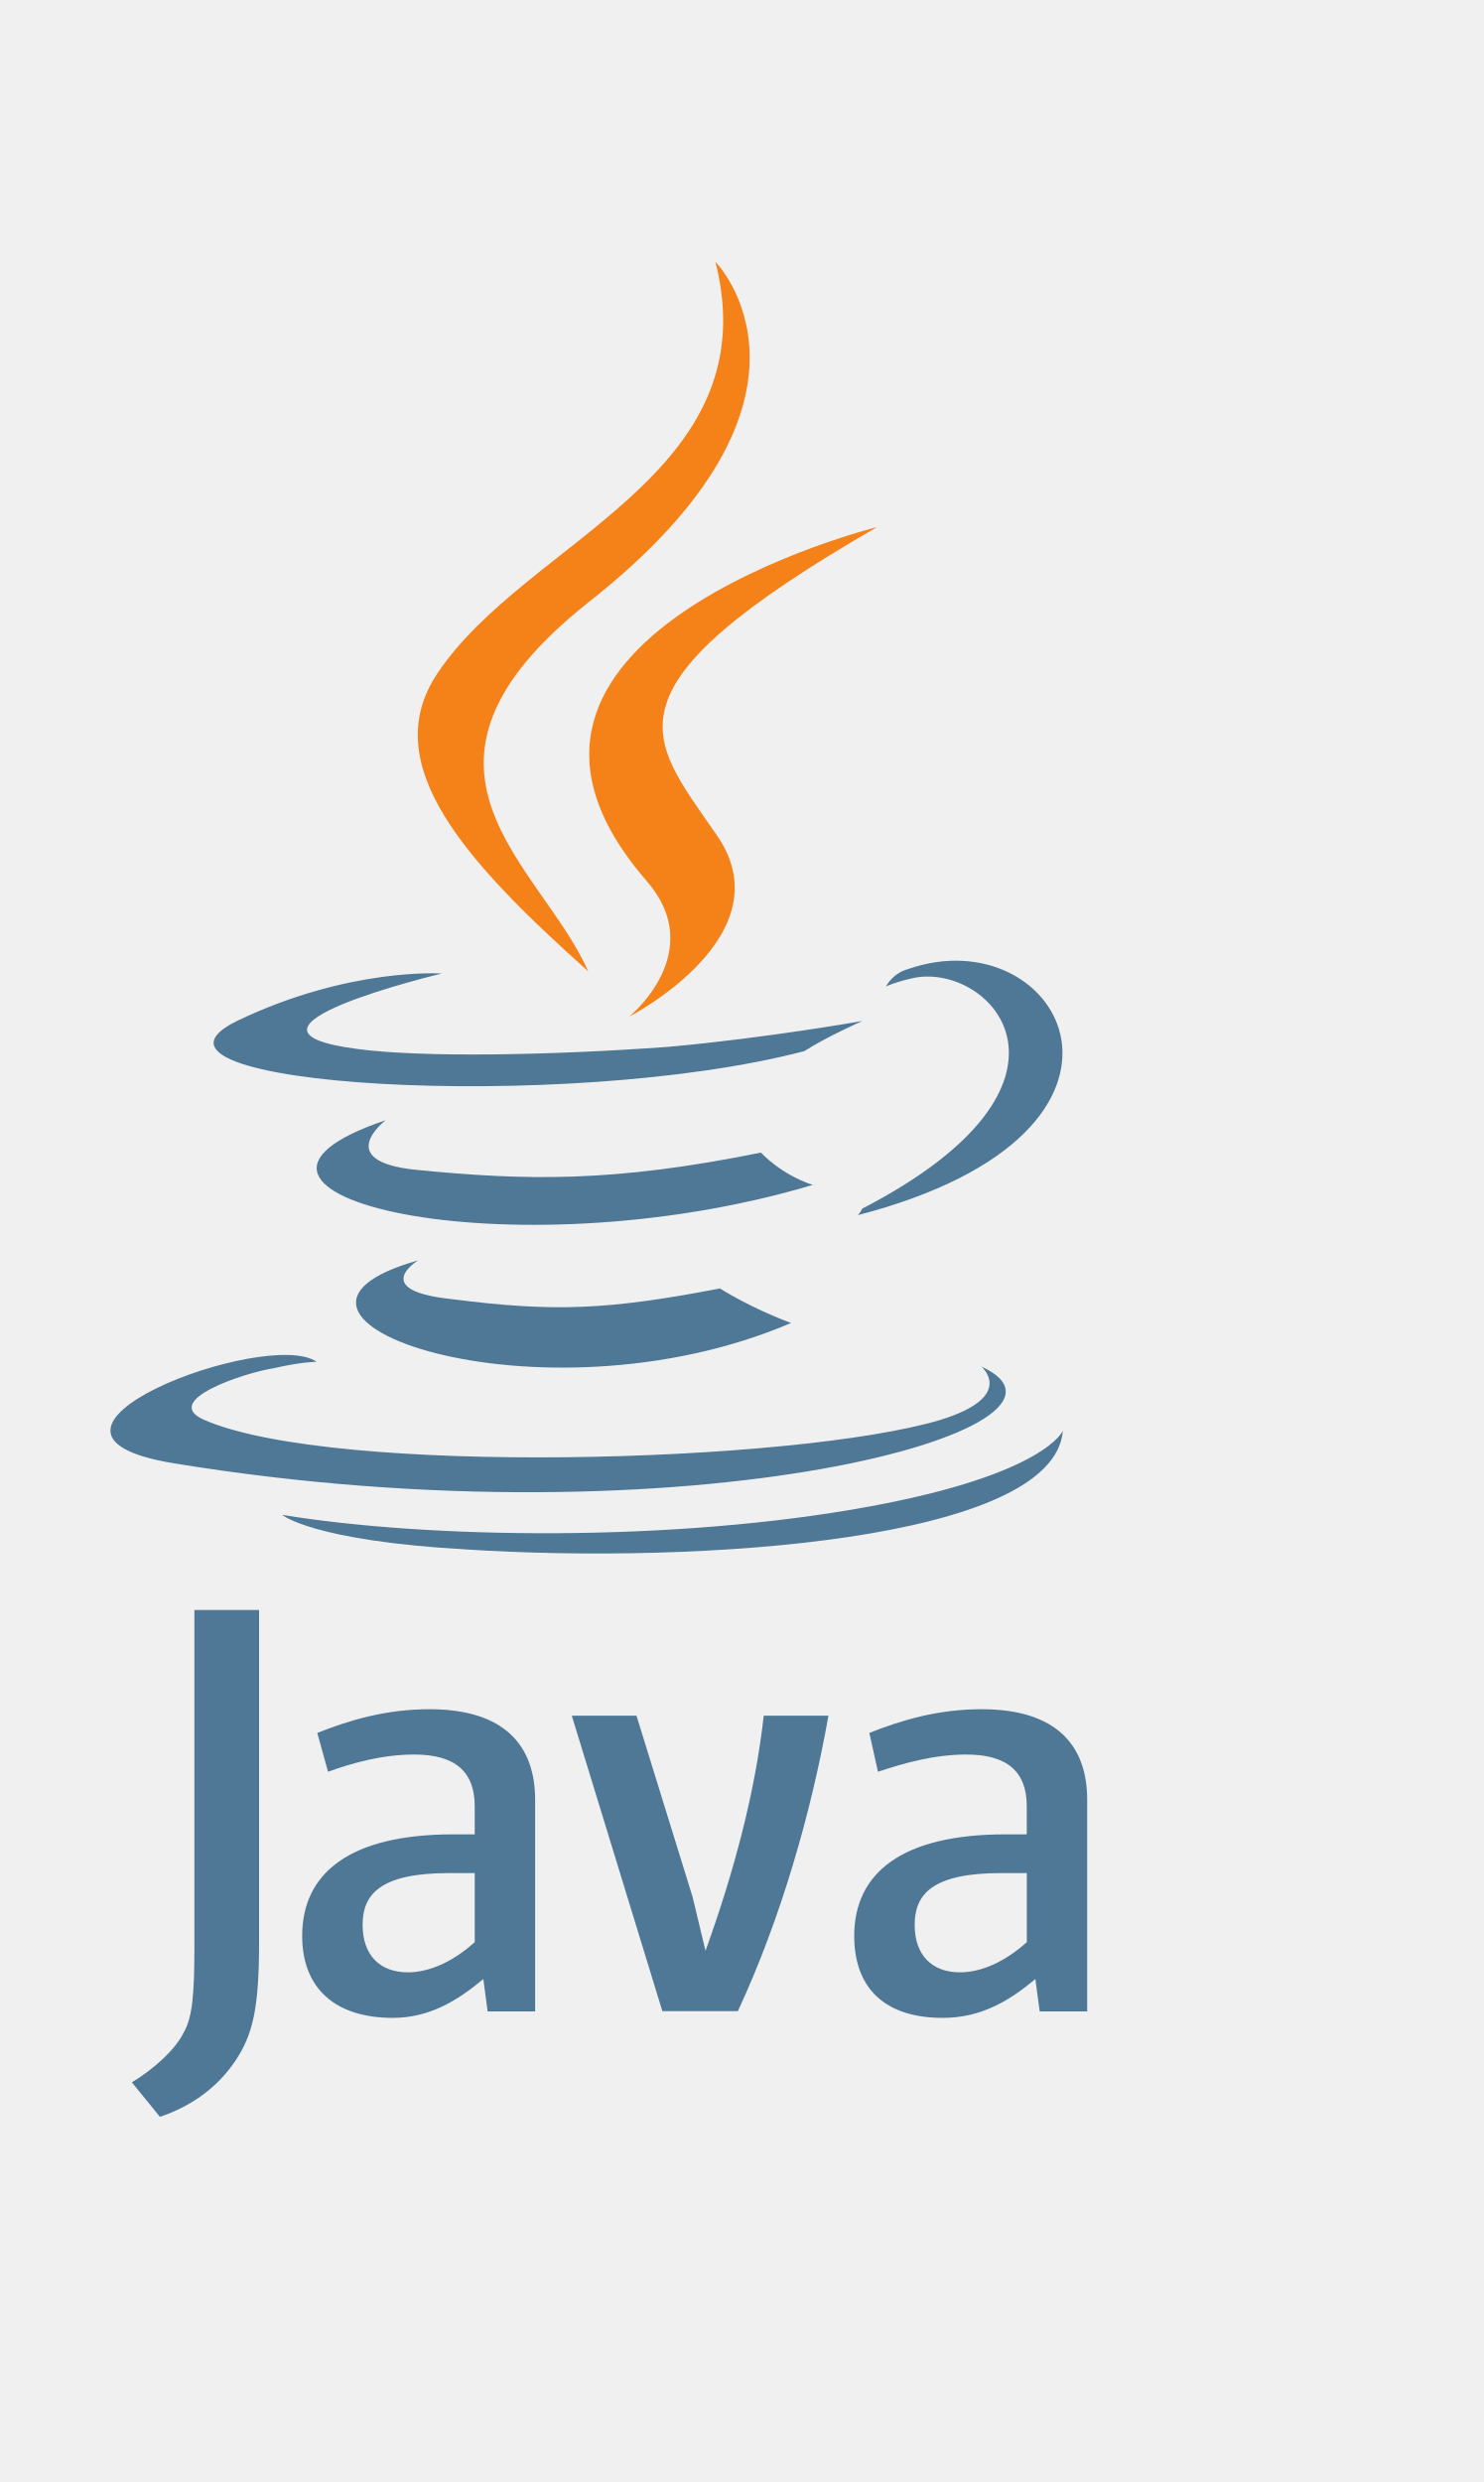
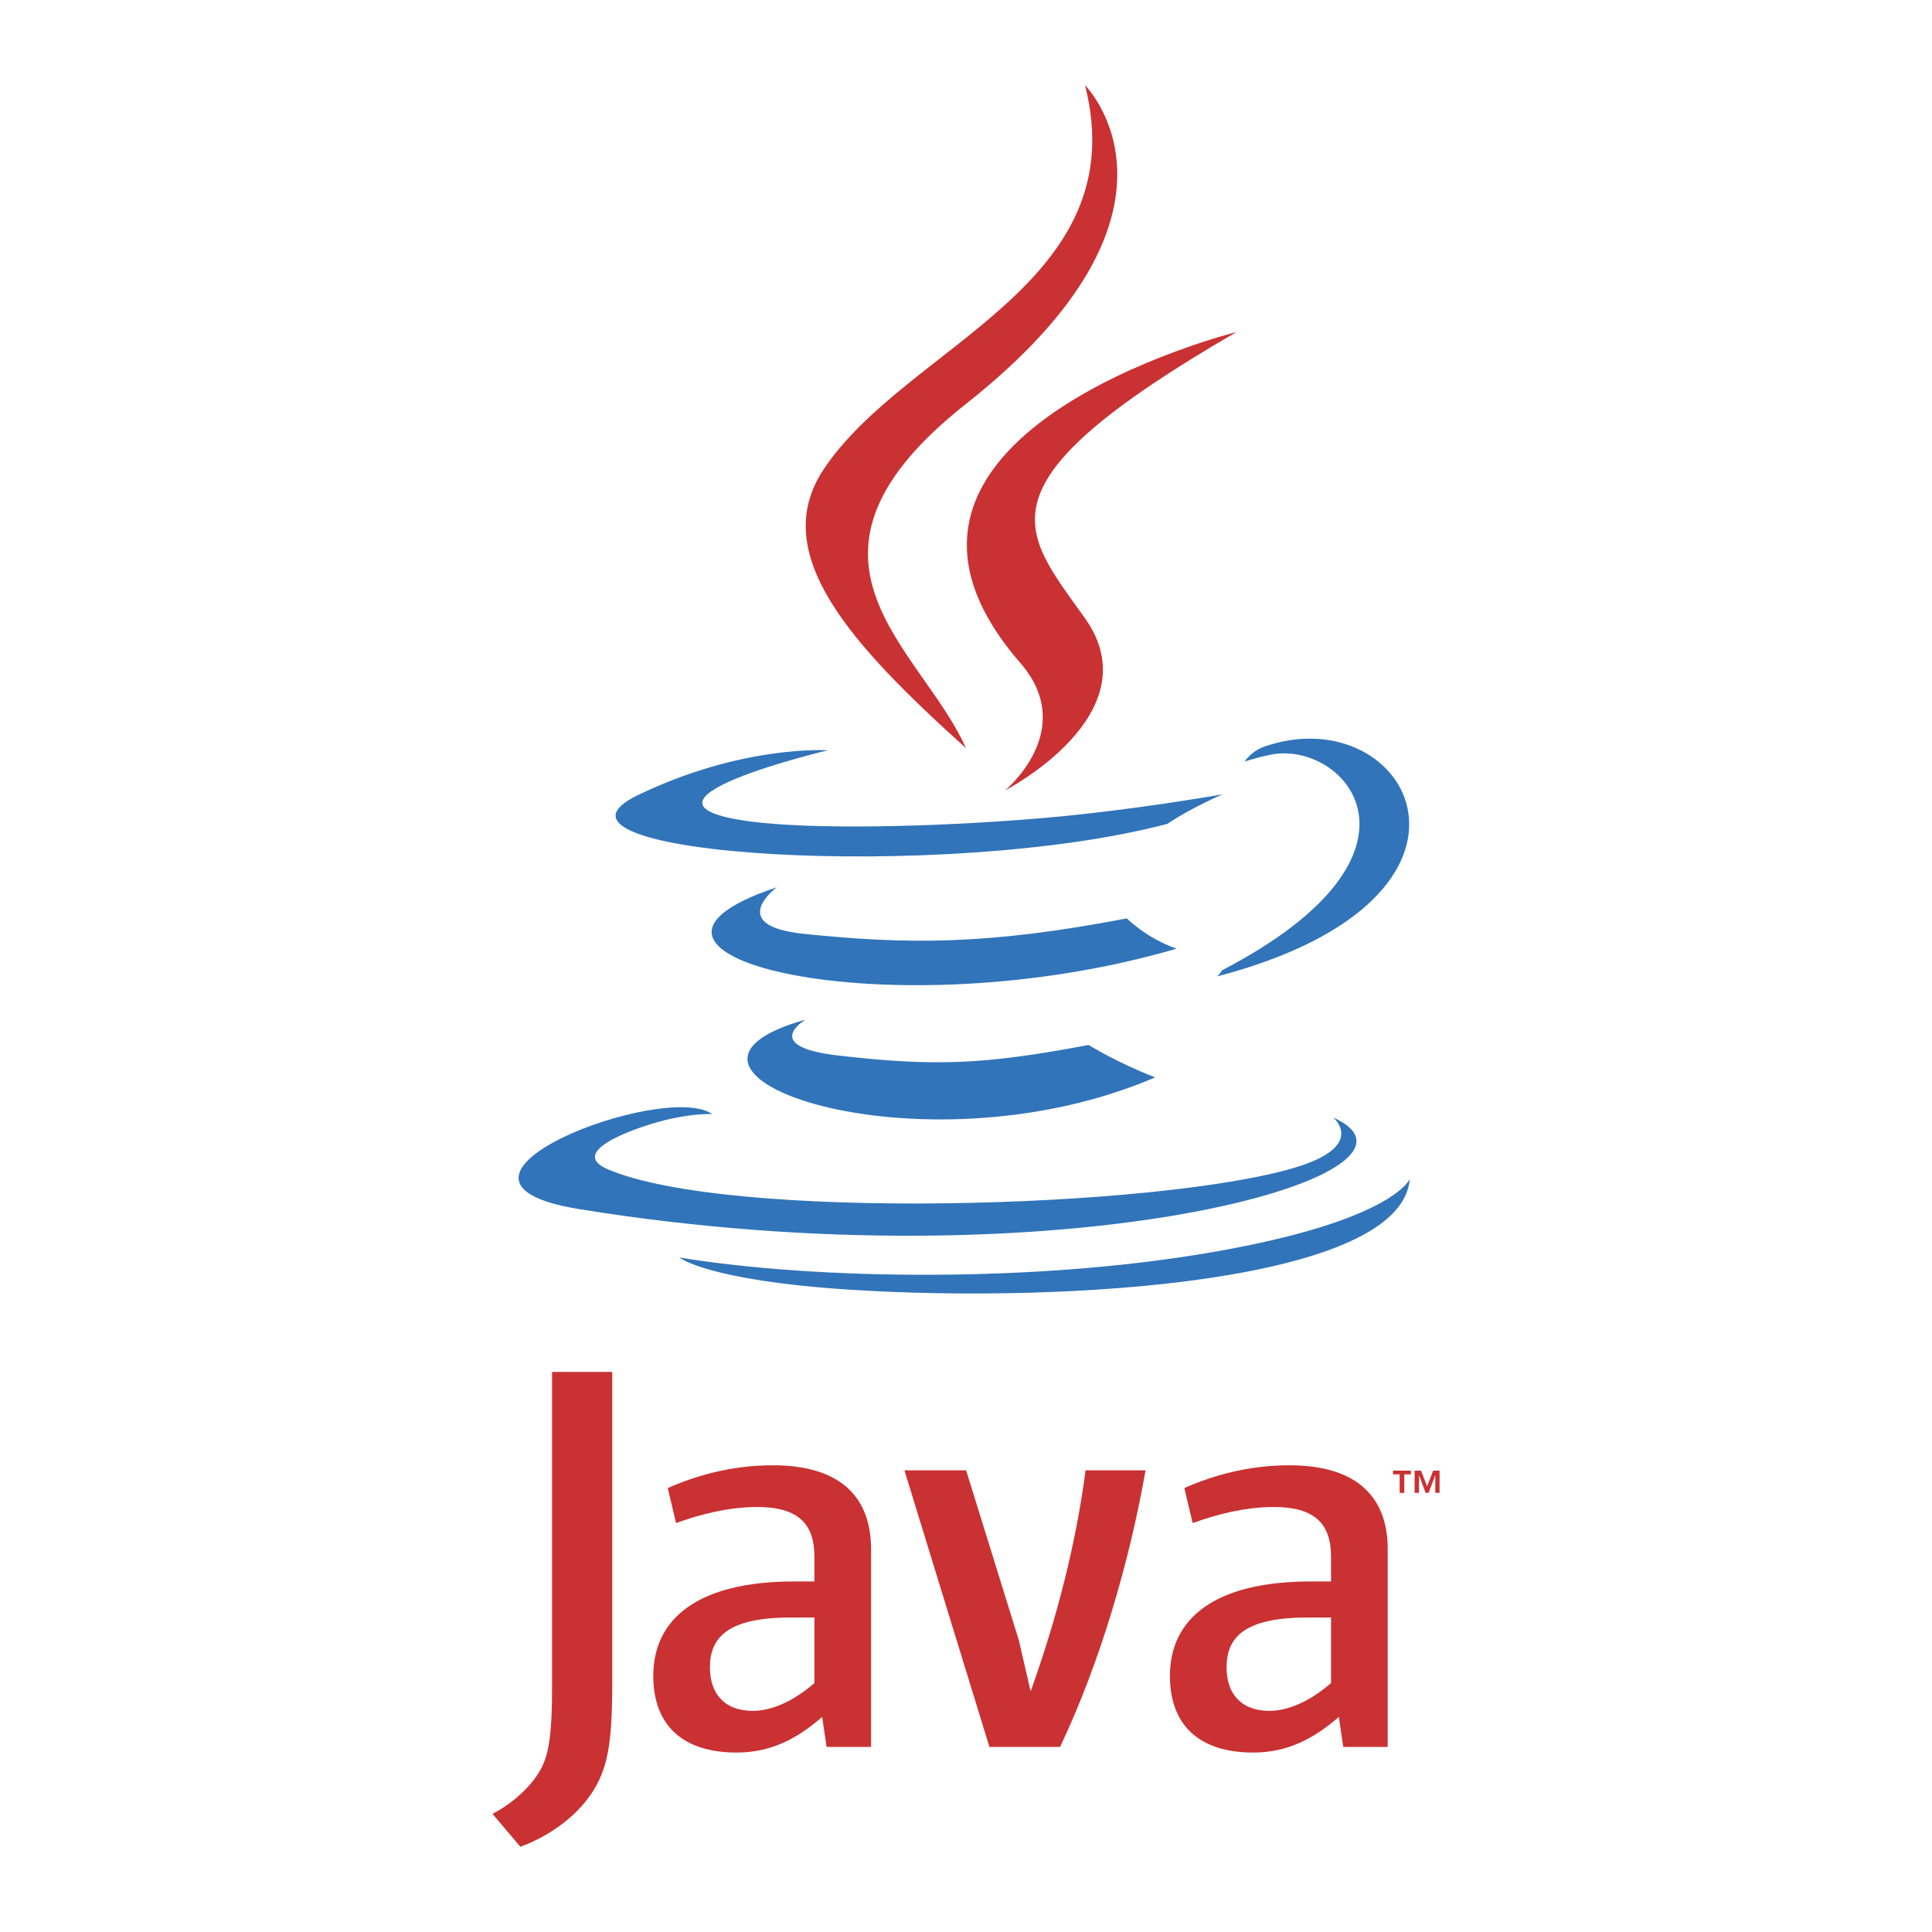
- <svg xmlns="http://www.w3.org/2000/svg" width="55" height="92" viewBox="0 0 67.188 98.683">
-   <path d="M18.932 50.22s-2.246 1.367 1.563 1.758c4.6.586 7.032.488 12.11-.488 0 0 1.367.88 3.223 1.563C24.4 57.936 9.946 52.76 18.932 50.22zm-1.465-6.348s-2.442 1.856 1.367 2.246c4.98.488 8.888.586 15.627-.78 0 0 .88.977 2.344 1.465-13.77 4.102-29.202.39-19.338-2.93zm26.956 11.134s1.66 1.367-1.856 2.442c-6.544 1.953-27.444 2.54-33.304 0-2.05-.88 1.856-2.15 3.125-2.344 1.27-.293 1.953-.293 1.953-.293-2.246-1.563-14.943 3.223-6.446 4.6 23.342 3.81 42.583-1.66 36.527-4.395zM20.006 37.23s-10.646 2.54-3.81 3.418c2.93.39 8.692.293 14.064-.098 4.395-.39 8.8-1.172 8.8-1.172s-1.563.684-2.637 1.367C25.573 43.58 4.77 42.31 10.728 39.38c5.08-2.442 9.278-2.15 9.278-2.15zM39.05 47.876c10.94-5.665 5.86-11.134 2.344-10.45-.88.195-1.27.39-1.27.39s.293-.586.977-.78c6.934-2.442 12.404 7.325-2.246 11.134 0 0 .098-.098.195-.293zm-17.97 15.43c10.548.684 26.663-.39 27.054-5.372 0 0-.78 1.953-8.692 3.418-8.985 1.66-20.12 1.465-26.663.39 0 0 1.367 1.172 8.302 1.563z" fill="#4e7896" />
-   <path d="M32.4 5s6.055 6.153-5.762 15.43c-9.474 7.52-2.15 11.818 0 16.7-5.567-4.98-9.57-9.376-6.837-13.478C23.815 17.6 34.85 14.67 32.4 5zm-3.125 28.03c2.832 3.223-.78 6.153-.78 6.153s7.227-3.71 3.907-8.302c-3.028-4.395-5.372-6.544 7.325-13.87 0 0-20.022 4.98-10.45 16.017z" fill="#f58219" />
-   <path d="M24.235 84.215v-9.57c0-2.442-1.367-4.102-4.786-4.102-1.953 0-3.614.488-5.08 1.074l.488 1.758c1.074-.39 2.442-.78 3.907-.78 1.856 0 2.735.78 2.735 2.344v1.27h-.977c-4.688 0-6.837 1.758-6.837 4.6 0 2.344 1.465 3.71 4.102 3.71 1.66 0 2.93-.78 4.102-1.758l.195 1.465h2.15zM21.5 81.09c-.977.88-2.05 1.367-3.028 1.367-1.27 0-2.05-.78-2.05-2.15s.78-2.344 3.907-2.344H21.5v3.125zm11.915 3.125h-3.418l-4.102-13.38h2.93l2.54 8.204.586 2.442c1.27-3.516 2.246-7.13 2.637-10.646h2.93c-.78 4.395-2.15 9.18-4.102 13.38zm15.822 0v-9.57c0-2.442-1.367-4.102-4.786-4.102-1.953 0-3.614.488-5.08 1.074l.39 1.758c1.172-.39 2.54-.78 4.004-.78 1.856 0 2.735.78 2.735 2.344v1.27h-.977c-4.688 0-6.837 1.758-6.837 4.6 0 2.344 1.367 3.71 4.004 3.71 1.758 0 3.028-.78 4.2-1.758l.195 1.465h2.15zm-2.735-3.125c-.977.88-2.05 1.367-3.028 1.367-1.27 0-2.05-.78-2.05-2.15s.78-2.344 3.907-2.344h1.172v3.125zM10.66 86.46c-.78 1.172-1.953 2.05-3.418 2.54l-1.27-1.563c.977-.586 1.953-1.465 2.344-2.246.39-.684.488-1.66.488-3.907V66.05h2.93v15.04c0 3.028-.293 4.2-1.074 5.372z" fill="#4e7896" />
+ <svg xmlns="http://www.w3.org/2000/svg" width="2500" height="2500" viewBox="0 0 192.756 192.756">
+   <g fill-rule="evenodd" clip-rule="evenodd">
+     <path fill="#fff" d="M0 0h192.756v192.756H0V0z" />
+     <path d="M80.372 101.729s-4.604 2.679 3.28 3.584c9.554 1.091 14.434.934 24.959-1.057 0 0 2.771 1.735 6.639 3.236-23.601 10.113-53.413-.585-34.878-5.763zM77.487 88.532s-5.165 3.823 2.726 4.639c10.206 1.054 18.262 1.14 32.211-1.544 0 0 1.926 1.955 4.957 3.023-28.531 8.345-60.307.657-39.894-6.118z" fill="#3174b9" />
+     <path d="M101.797 66.143c5.818 6.697-1.525 12.72-1.525 12.72s14.766-7.621 7.984-17.168c-6.332-8.899-11.189-13.32 15.102-28.566-.001-.001-41.27 10.303-21.561 33.014z" fill="#ca3132" />
+     <path d="M133.01 111.491s3.408 2.81-3.754 4.983c-13.619 4.125-56.694 5.369-68.659.164-4.298-1.872 3.766-4.467 6.303-5.015 2.646-.572 4.156-.468 4.156-.468-4.783-3.368-30.916 6.615-13.272 9.479 48.112 7.801 87.704-3.512 75.226-9.143zM82.587 74.857s-21.908 5.205-7.757 7.097c5.977.799 17.883.615 28.982-.316 9.068-.761 18.17-2.389 18.17-2.389s-3.195 1.371-5.51 2.949c-22.251 5.853-65.229 3.127-52.855-2.856 10.462-5.061 18.97-4.485 18.97-4.485zM121.891 96.824c22.617-11.75 12.16-23.044 4.859-21.522-1.785.373-2.586.695-2.586.695s.666-1.042 1.932-1.49c14.441-5.075 25.545 14.972-4.656 22.911-.001 0 .347-.314.451-.594z" fill="#3174b9" />
+     <path d="M108.256 8.504s12.523 12.531-11.881 31.794c-19.571 15.458-4.462 24.269-.006 34.34-11.426-10.307-19.807-19.382-14.185-27.826 8.254-12.395 31.125-18.406 26.072-38.308z" fill="#ca3132" />
+     <path d="M84.812 128.674c21.706 1.388 55.045-.771 55.836-11.044 0 0-1.518 3.894-17.941 6.983-18.529 3.488-41.386 3.082-54.938.845 0 0 2.777 2.298 17.043 3.216z" fill="#3174b9" />
+     <path d="M139.645 147.096h-.66v-.37h1.781v.37h-.66v1.848h-.461v-1.848zm3.554.092h-.008l-.656 1.755h-.301l-.652-1.755h-.008v1.755h-.438v-2.218h.643l.604 1.569.604-1.569h.637v2.218h-.424v-1.755h-.001zM81.255 167.921c-2.047 1.774-4.211 2.772-6.154 2.772-2.768 0-4.27-1.663-4.27-4.324 0-2.881 1.608-4.989 8.044-4.989h2.379v6.541h.001zm5.65 6.374v-19.732c0-5.043-2.876-8.371-9.809-8.371-4.045 0-7.591.999-10.474 2.272l.83 3.495c2.271-.834 5.207-1.607 8.089-1.607 3.994 0 5.713 1.607 5.713 4.934v2.495h-1.996c-9.702 0-14.08 3.764-14.08 9.423 0 4.876 2.885 7.648 8.316 7.648 3.491 0 6.099-1.441 8.534-3.55l.443 2.993h4.434zM105.762 174.295h-7.045l-8.483-27.601h6.154l5.265 16.961 1.172 5.096c2.656-7.371 4.541-14.854 5.484-22.057h5.984c-1.602 9.088-4.488 19.066-8.531 27.601zM132.799 167.921c-2.053 1.774-4.217 2.772-6.156 2.772-2.768 0-4.268-1.663-4.268-4.324 0-2.881 1.609-4.989 8.041-4.989h2.383v6.541zm5.652 6.374v-19.732c0-5.043-2.885-8.371-9.811-8.371-4.049 0-7.594.999-10.477 2.272l.83 3.495c2.271-.834 5.213-1.607 8.096-1.607 3.988 0 5.709 1.607 5.709 4.934v2.495h-1.996c-9.703 0-14.078 3.764-14.078 9.423 0 4.876 2.879 7.648 8.311 7.648 3.494 0 6.098-1.441 8.539-3.55l.445 2.993h4.432zM58.983 178.985c-1.61 2.353-4.214 4.216-7.061 5.267l-2.79-3.286c2.169-1.113 4.027-2.91 4.892-4.582.745-1.49 1.056-3.406 1.056-7.992v-31.515h6.005v31.08c0 6.134-.49 8.613-2.102 11.028z" fill="#ca3132" />
+   </g>
</svg>
